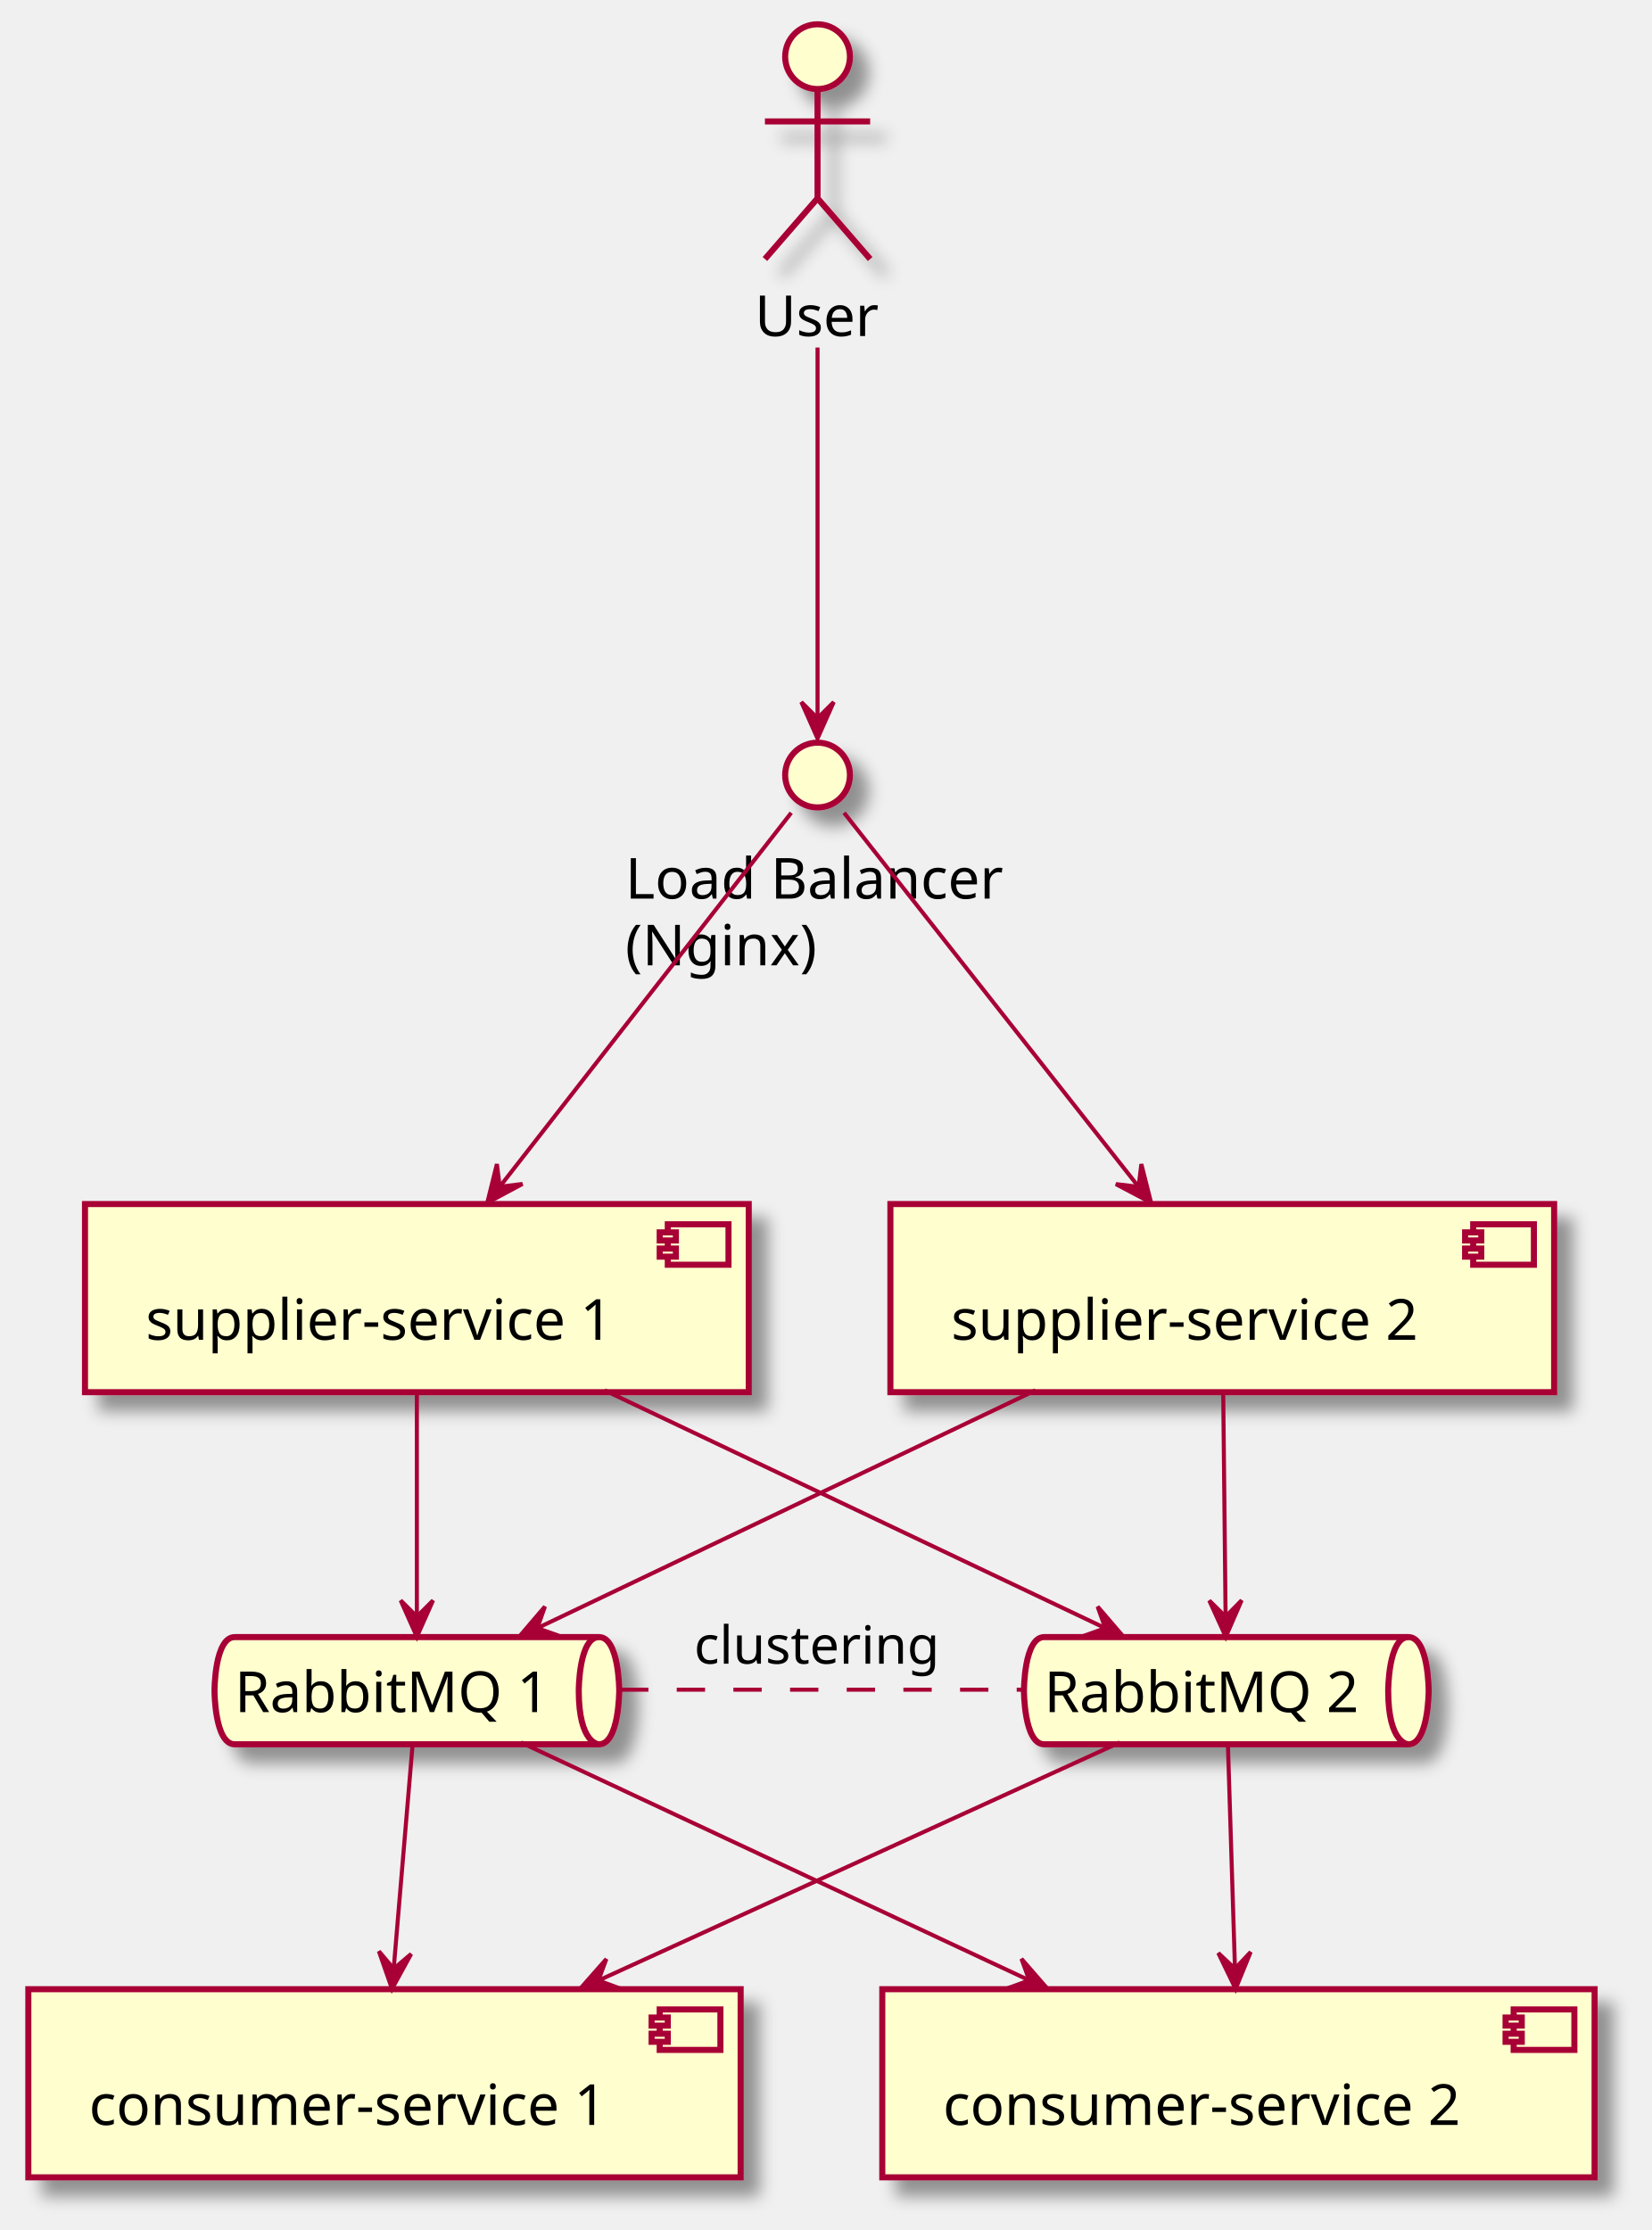
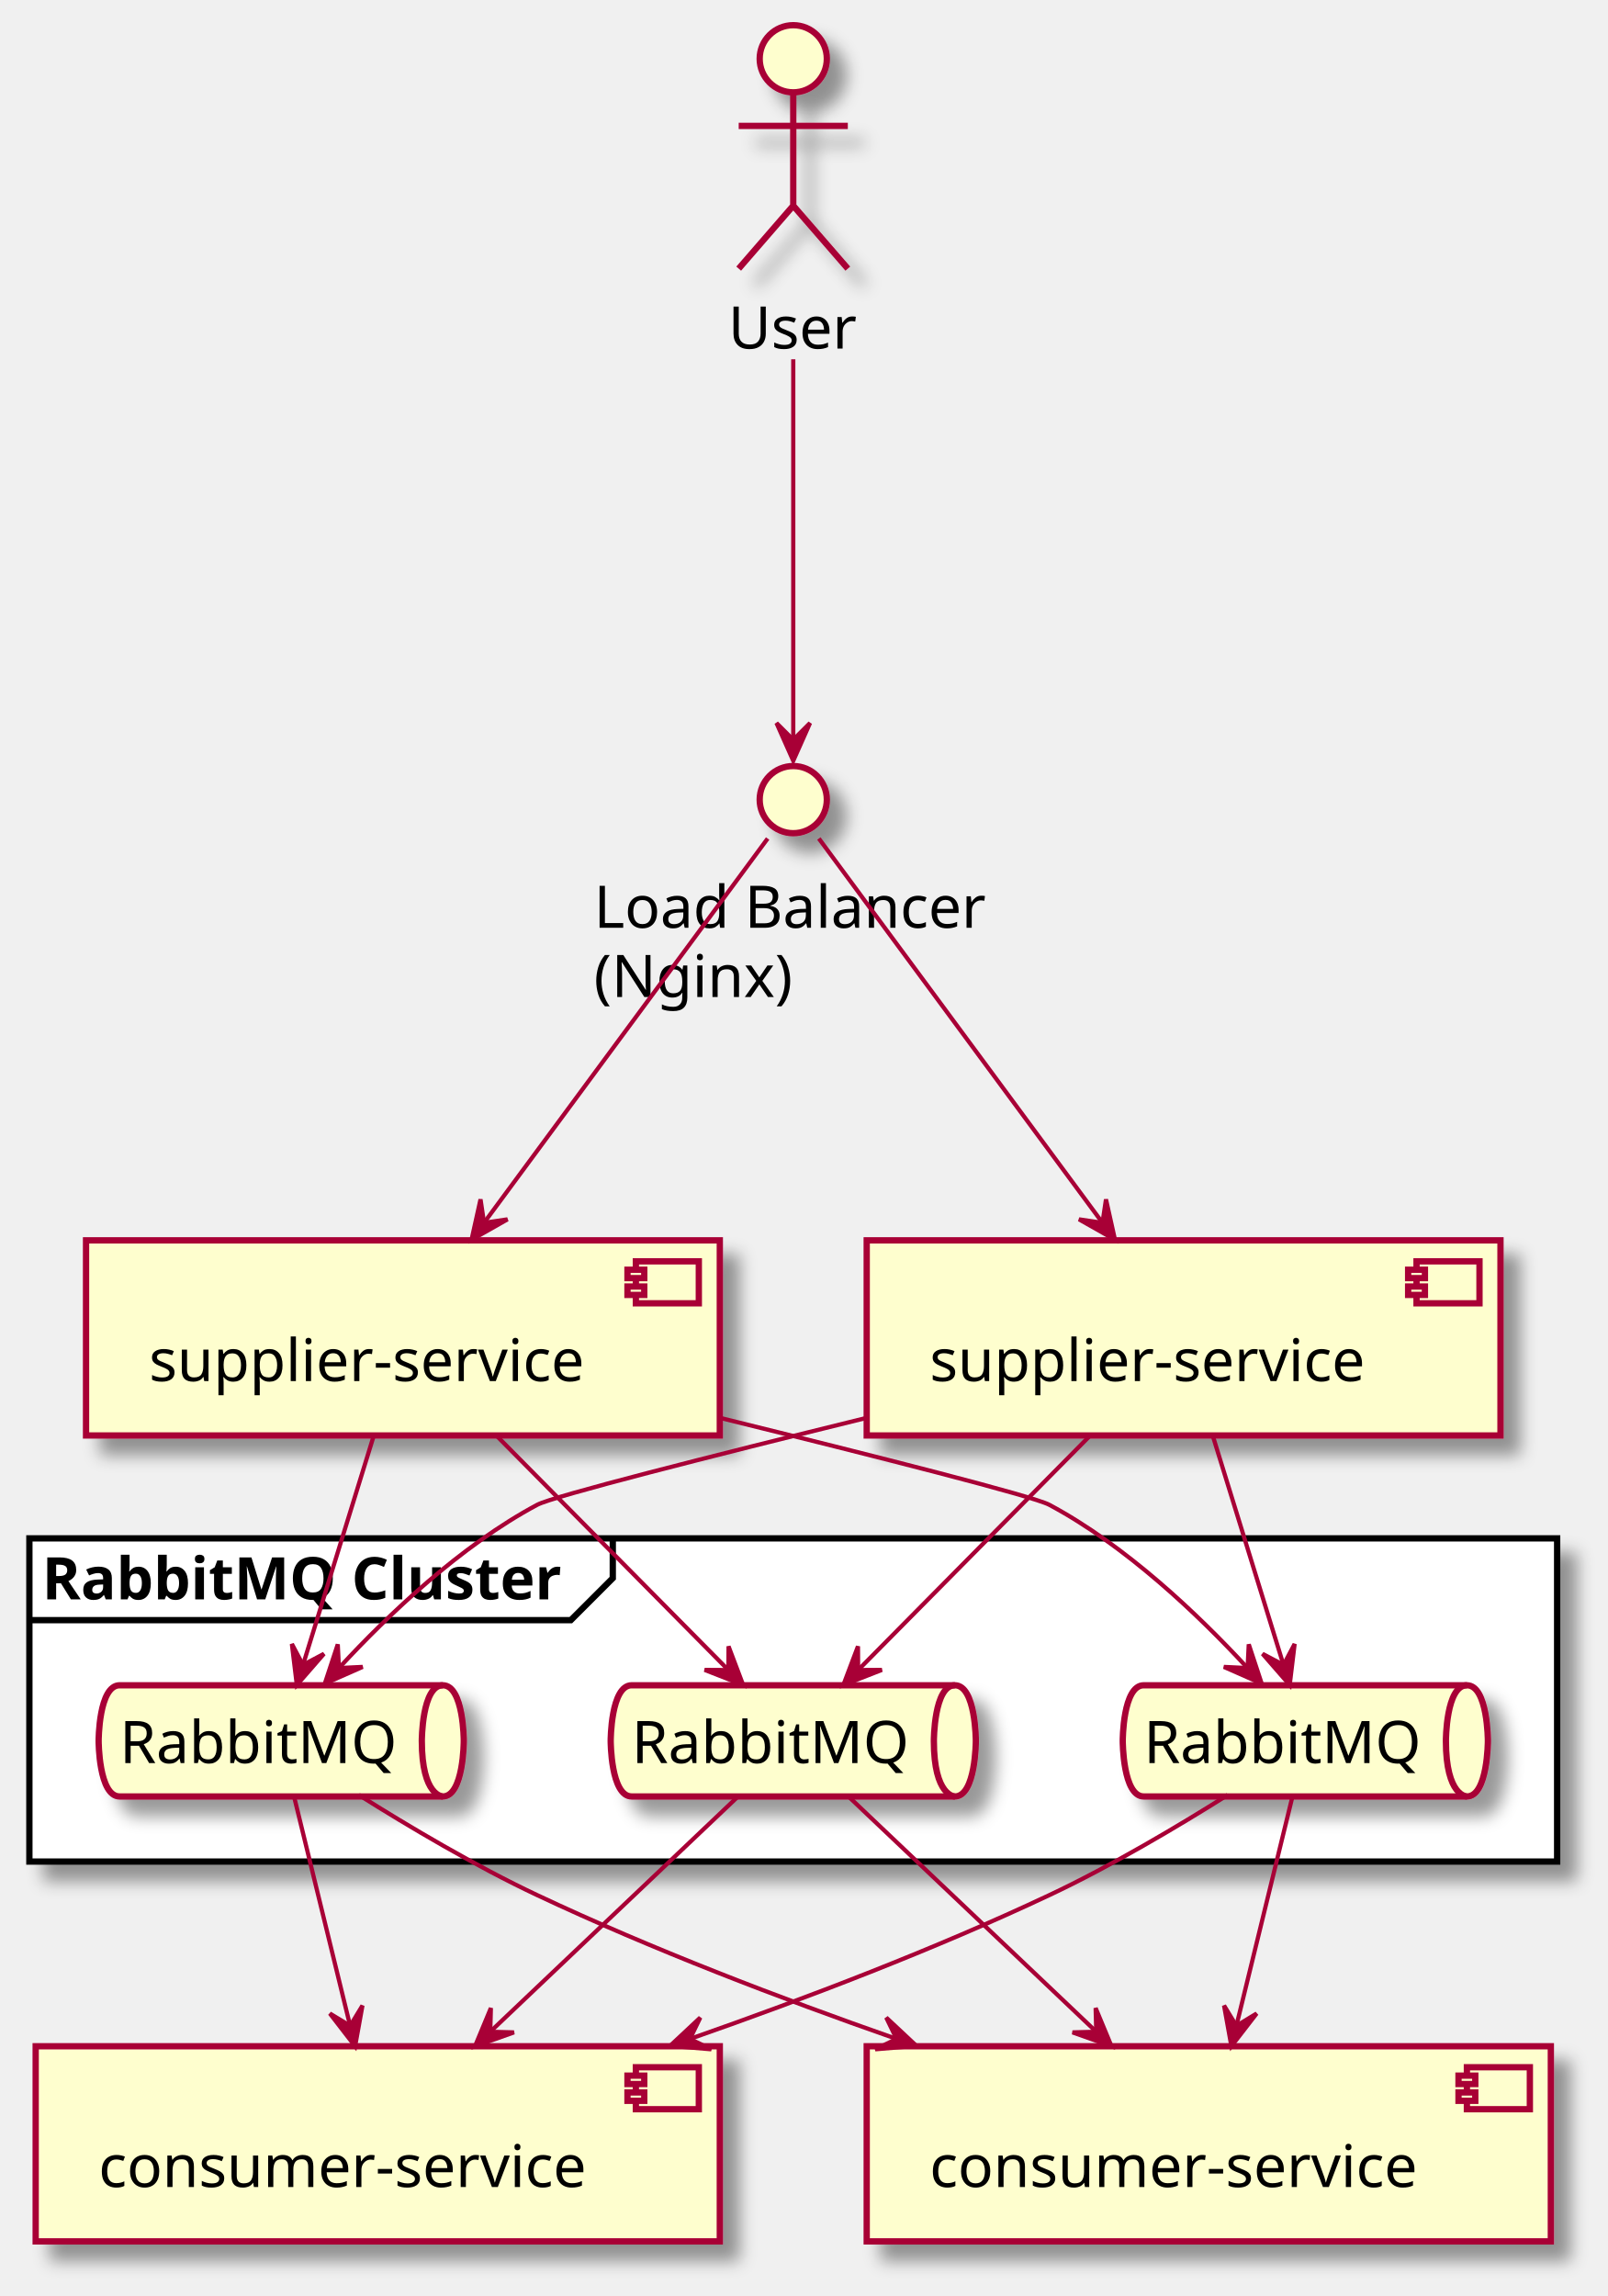
- <svg xmlns="http://www.w3.org/2000/svg" contentScriptType="application/ecmascript" contentStyleType="text/css" height="551px" preserveAspectRatio="none" style="width:408px;height:551px;background:#FFFFFF;" version="1.1" viewBox="0 0 408 551" width="408px" zoomAndPan="magnify">
+ <svg xmlns="http://www.w3.org/2000/svg" contentScriptType="application/ecmascript" contentStyleType="text/css" height="547px" preserveAspectRatio="none" style="width:383px;height:547px;background:#FFFFFF;" version="1.1" viewBox="0 0 383 547" width="383px" zoomAndPan="magnify">
  <defs>
-     <filter height="300%" id="f1pcxl6tbd9mdl" width="300%" x="-1" y="-1">
+     <filter height="300%" id="f10zuxgcdjyvvx" width="300%" x="-1" y="-1">
      <feGaussianBlur result="blurOut" stdDeviation="2.0" />
      <feColorMatrix in="blurOut" result="blurOut2" type="matrix" values="0 0 0 0 0 0 0 0 0 0 0 0 0 0 0 0 0 0 .4 0" />
      <feOffset dx="4.0" dy="4.0" in="blurOut2" result="blurOut3" />
      <feBlend in="SourceGraphic" in2="blurOut3" mode="normal" />
    </filter>
  </defs>
  <g>
-     <ellipse cx="202" cy="14" fill="#FEFECE" filter="url(#f1pcxl6tbd9mdl)" rx="8" ry="8" style="stroke:#A80036;stroke-width:1.5;" />
-     <path d="M202,22 L202,49 M189,30 L215,30 M202,49 L189,64 M202,49 L215,64 " fill="none" filter="url(#f1pcxl6tbd9mdl)" style="stroke:#A80036;stroke-width:1.5;" />
-     <text fill="#000000" font-family="sans-serif" font-size="14" lengthAdjust="spacing" textLength="31" x="186.5" y="83.035">User</text>
-     <ellipse cx="202" cy="191.5" fill="#FEFECE" filter="url(#f1pcxl6tbd9mdl)" rx="8" ry="8" style="stroke:#A80036;stroke-width:1.5;" />
-     <text fill="#000000" font-family="sans-serif" font-size="14" lengthAdjust="spacing" textLength="95" x="154.5" y="222.035">Load Balancer</text>
-     <text fill="#000000" font-family="sans-serif" font-size="14" lengthAdjust="spacing" textLength="51" x="154.5" y="238.523">(Nginx)</text>
-     <rect fill="#FEFECE" filter="url(#f1pcxl6tbd9mdl)" height="46.488" style="stroke:#A80036;stroke-width:1.5;" width="164" x="21" y="297.5" />
-     <rect fill="#FEFECE" height="10" style="stroke:#A80036;stroke-width:1.5;" width="15" x="165" y="302.5" />
-     <rect fill="#FEFECE" height="2" style="stroke:#A80036;stroke-width:1.5;" width="4" x="163" y="304.5" />
-     <rect fill="#FEFECE" height="2" style="stroke:#A80036;stroke-width:1.5;" width="4" x="163" y="308.5" />
-     <text fill="#000000" font-family="sans-serif" font-size="14" lengthAdjust="spacing" textLength="124" x="36" y="331.035">supplier-service 1</text>
-     <rect fill="#FEFECE" filter="url(#f1pcxl6tbd9mdl)" height="46.488" style="stroke:#A80036;stroke-width:1.5;" width="164" x="220" y="297.5" />
-     <rect fill="#FEFECE" height="10" style="stroke:#A80036;stroke-width:1.5;" width="15" x="364" y="302.5" />
-     <rect fill="#FEFECE" height="2" style="stroke:#A80036;stroke-width:1.5;" width="4" x="362" y="304.5" />
-     <rect fill="#FEFECE" height="2" style="stroke:#A80036;stroke-width:1.5;" width="4" x="362" y="308.5" />
-     <text fill="#000000" font-family="sans-serif" font-size="14" lengthAdjust="spacing" textLength="124" x="235" y="331.035">supplier-service 2</text>
-     <path d="M58,404.5 L148,404.5 C153,404.5 153,417.744 153,417.744 C153,417.744 153,430.988 148,430.988 L58,430.988 C53,430.988 53,417.744 53,417.744 C53,417.744 53,404.5 58,404.5 " fill="#FEFECE" filter="url(#f1pcxl6tbd9mdl)" style="stroke:#A80036;stroke-width:1.5;" />
-     <path d="M148,404.5 C143,404.5 143,417.744 143,417.744 C143,430.988 148,430.988 148,430.988 " fill="none" style="stroke:#A80036;stroke-width:1.5;" />
-     <text fill="#000000" font-family="sans-serif" font-size="14" lengthAdjust="spacing" textLength="80" x="58" y="423.035">RabbitMQ 1</text>
-     <path d="M258,404.5 L348,404.5 C353,404.5 353,417.744 353,417.744 C353,417.744 353,430.988 348,430.988 L258,430.988 C253,430.988 253,417.744 253,417.744 C253,417.744 253,404.5 258,404.5 " fill="#FEFECE" filter="url(#f1pcxl6tbd9mdl)" style="stroke:#A80036;stroke-width:1.5;" />
-     <path d="M348,404.5 C343,404.5 343,417.744 343,417.744 C343,430.988 348,430.988 348,430.988 " fill="none" style="stroke:#A80036;stroke-width:1.5;" />
-     <text fill="#000000" font-family="sans-serif" font-size="14" lengthAdjust="spacing" textLength="80" x="258" y="423.035">RabbitMQ 2</text>
-     <rect fill="#FEFECE" filter="url(#f1pcxl6tbd9mdl)" height="46.488" style="stroke:#A80036;stroke-width:1.5;" width="176" x="7" y="491.5" />
-     <rect fill="#FEFECE" height="10" style="stroke:#A80036;stroke-width:1.5;" width="15" x="163" y="496.5" />
-     <rect fill="#FEFECE" height="2" style="stroke:#A80036;stroke-width:1.5;" width="4" x="161" y="498.5" />
-     <rect fill="#FEFECE" height="2" style="stroke:#A80036;stroke-width:1.5;" width="4" x="161" y="502.5" />
-     <text fill="#000000" font-family="sans-serif" font-size="14" lengthAdjust="spacing" textLength="136" x="22" y="525.035">consumer-service 1</text>
-     <rect fill="#FEFECE" filter="url(#f1pcxl6tbd9mdl)" height="46.488" style="stroke:#A80036;stroke-width:1.5;" width="176" x="218" y="491.5" />
-     <rect fill="#FEFECE" height="10" style="stroke:#A80036;stroke-width:1.5;" width="15" x="374" y="496.5" />
-     <rect fill="#FEFECE" height="2" style="stroke:#A80036;stroke-width:1.5;" width="4" x="372" y="498.5" />
-     <rect fill="#FEFECE" height="2" style="stroke:#A80036;stroke-width:1.5;" width="4" x="372" y="502.5" />
-     <text fill="#000000" font-family="sans-serif" font-size="14" lengthAdjust="spacing" textLength="136" x="233" y="525.035">consumer-service 2</text>
-     <path d="M202,85.87 C202,116.41 202,156.69 202,177.22 " fill="none" id="user-to-lb" style="stroke:#A80036;stroke-width:1.0;" />
-     <polygon fill="#A80036" points="202,182.47,206,173.47,202,177.47,198,173.47,202,182.47" style="stroke:#A80036;stroke-width:1.0;" />
-     <path d="M195.5,200.83 C181.15,219.24 146.23,264.04 123.64,293.02 " fill="none" id="lb-to-ss1" style="stroke:#A80036;stroke-width:1.0;" />
-     <polygon fill="#A80036" points="120.4,297.18,129.086,292.538,123.473,293.236,122.775,287.622,120.4,297.18" style="stroke:#A80036;stroke-width:1.0;" />
-     <path d="M208.56,200.83 C223.06,219.24 258.33,264.04 281.15,293.02 " fill="none" id="lb-to-ss2" style="stroke:#A80036;stroke-width:1.0;" />
-     <polygon fill="#A80036" points="284.42,297.18,282.006,287.632,281.332,293.248,275.715,292.573,284.42,297.18" style="stroke:#A80036;stroke-width:1.0;" />
-     <path d="M103,343.53 C103,360.42 103,383.41 103,399.04 " fill="none" id="ss1-to-mq1" style="stroke:#A80036;stroke-width:1.0;" />
-     <polygon fill="#A80036" points="103,404.44,107,395.44,103,399.44,99,395.44,103,404.44" style="stroke:#A80036;stroke-width:1.0;" />
-     <path d="M149.39,343.53 C187.44,361.61 240.2,386.67 272.94,402.22 " fill="none" id="ss1-to-mq2" style="stroke:#A80036;stroke-width:1.0;" />
-     <polygon fill="#A80036" points="277.62,404.44,271.205,396.967,273.103,402.296,267.774,404.194,277.62,404.44" style="stroke:#A80036;stroke-width:1.0;" />
-     <path d="M255.85,343.53 C217.98,361.61 165.48,386.67 132.91,402.22 " fill="none" id="ss2-to-mq1" style="stroke:#A80036;stroke-width:1.0;" />
-     <polygon fill="#A80036" points="128.25,404.44,138.095,404.169,132.761,402.284,134.646,396.95,128.25,404.44" style="stroke:#A80036;stroke-width:1.0;" />
-     <path d="M302.23,343.53 C302.41,360.42 302.65,383.41 302.82,399.04 " fill="none" id="ss2-to-mq2" style="stroke:#A80036;stroke-width:1.0;" />
-     <polygon fill="#A80036" points="302.87,404.44,306.793,395.406,302.827,399.44,298.793,395.475,302.87,404.44" style="stroke:#A80036;stroke-width:1.0;" />
-     <path d="M153.21,417.5 C183.64,417.5 222.33,417.5 252.77,417.5 " fill="none" id="mq1-mq2" style="stroke:#A80036;stroke-width:1.0;stroke-dasharray:7.0,7.0;" />
-     <text fill="#000000" font-family="sans-serif" font-size="13" lengthAdjust="spacing" textLength="63" x="171.5" y="411.068">clustering</text>
-     <path d="M101.99,430.53 C100.81,444.5 98.83,467.96 97.28,486.39 " fill="none" id="mq1-to-cs1" style="stroke:#A80036;stroke-width:1.0;" />
-     <polygon fill="#A80036" points="96.86,491.43,101.591,482.792,97.274,486.447,93.619,482.13,96.86,491.43" style="stroke:#A80036;stroke-width:1.0;" />
-     <path d="M128.71,430.53 C160.08,445.21 213.89,470.4 254.03,489.18 " fill="none" id="mq1-to-cs2" style="stroke:#A80036;stroke-width:1.0;" />
-     <polygon fill="#A80036" points="258.85,491.43,252.387,483.998,254.319,489.315,249.003,491.247,258.85,491.43" style="stroke:#A80036;stroke-width:1.0;" />
-     <path d="M276.66,430.53 C244.45,445.24 189.15,470.5 148,489.29 " fill="none" id="mq2-to-cs1" style="stroke:#A80036;stroke-width:1.0;" />
-     <polygon fill="#A80036" points="143.31,491.43,153.158,491.31,147.854,489.344,149.82,484.04,143.31,491.43" style="stroke:#A80036;stroke-width:1.0;" />
-     <path d="M303.38,430.53 C303.82,444.5 304.56,467.96 305.14,486.39 " fill="none" id="mq2-to-cs2" style="stroke:#A80036;stroke-width:1.0;" />
-     <polygon fill="#A80036" points="305.3,491.43,309.014,482.308,305.142,486.433,301.019,482.56,305.3,491.43" style="stroke:#A80036;stroke-width:1.0;" />
+     <rect fill="#FFFFFF" filter="url(#f10zuxgcdjyvvx)" height="77" style="stroke:#000000;stroke-width:1.5;" width="364" x="7" y="366.5" />
+     <path d="M146,366.5 L146,375.988 L136,385.988 L7,385.988 " fill="none" style="stroke:#000000;stroke-width:1.5;" />
+     <text fill="#000000" font-family="sans-serif" font-size="14" font-weight="bold" lengthAdjust="spacing" textLength="129" x="10" y="381.035">RabbitMQ Cluster</text>
+     <path d="M28.5,401.5 L105.5,401.5 C110.5,401.5 110.5,414.744 110.5,414.744 C110.5,414.744 110.5,427.988 105.5,427.988 L28.5,427.988 C23.5,427.988 23.5,414.744 23.5,414.744 C23.5,414.744 23.5,401.5 28.5,401.5 " fill="#FEFECE" filter="url(#f10zuxgcdjyvvx)" style="stroke:#A80036;stroke-width:1.5;" />
+     <path d="M105.5,401.5 C100.5,401.5 100.5,414.744 100.5,414.744 C100.5,427.988 105.5,427.988 105.5,427.988 " fill="none" style="stroke:#A80036;stroke-width:1.5;" />
+     <text fill="#000000" font-family="sans-serif" font-size="14" lengthAdjust="spacing" textLength="67" x="28.5" y="420.035">RabbitMQ</text>
+     <path d="M272.5,401.5 L349.5,401.5 C354.5,401.5 354.5,414.744 354.5,414.744 C354.5,414.744 354.5,427.988 349.5,427.988 L272.5,427.988 C267.5,427.988 267.5,414.744 267.5,414.744 C267.5,414.744 267.5,401.5 272.5,401.5 " fill="#FEFECE" filter="url(#f10zuxgcdjyvvx)" style="stroke:#A80036;stroke-width:1.5;" />
+     <path d="M349.5,401.5 C344.5,401.5 344.5,414.744 344.5,414.744 C344.5,427.988 349.5,427.988 349.5,427.988 " fill="none" style="stroke:#A80036;stroke-width:1.5;" />
+     <text fill="#000000" font-family="sans-serif" font-size="14" lengthAdjust="spacing" textLength="67" x="272.5" y="420.035">RabbitMQ</text>
+     <path d="M150.5,401.5 L227.5,401.5 C232.5,401.5 232.5,414.744 232.5,414.744 C232.5,414.744 232.5,427.988 227.5,427.988 L150.5,427.988 C145.5,427.988 145.5,414.744 145.5,414.744 C145.5,414.744 145.5,401.5 150.5,401.5 " fill="#FEFECE" filter="url(#f10zuxgcdjyvvx)" style="stroke:#A80036;stroke-width:1.5;" />
+     <path d="M227.5,401.5 C222.5,401.5 222.5,414.744 222.5,414.744 C222.5,427.988 227.5,427.988 227.5,427.988 " fill="none" style="stroke:#A80036;stroke-width:1.5;" />
+     <text fill="#000000" font-family="sans-serif" font-size="14" lengthAdjust="spacing" textLength="67" x="150.5" y="420.035">RabbitMQ</text>
+     <ellipse cx="189" cy="14" fill="#FEFECE" filter="url(#f10zuxgcdjyvvx)" rx="8" ry="8" style="stroke:#A80036;stroke-width:1.5;" />
+     <path d="M189,22 L189,49 M176,30 L202,30 M189,49 L176,64 M189,49 L202,64 " fill="none" filter="url(#f10zuxgcdjyvvx)" style="stroke:#A80036;stroke-width:1.5;" />
+     <text fill="#000000" font-family="sans-serif" font-size="14" lengthAdjust="spacing" textLength="31" x="173.5" y="83.035">User</text>
+     <ellipse cx="189" cy="190.5" fill="#FEFECE" filter="url(#f10zuxgcdjyvvx)" rx="8" ry="8" style="stroke:#A80036;stroke-width:1.5;" />
+     <text fill="#000000" font-family="sans-serif" font-size="14" lengthAdjust="spacing" textLength="95" x="141.5" y="221.035">Load Balancer</text>
+     <text fill="#000000" font-family="sans-serif" font-size="14" lengthAdjust="spacing" textLength="51" x="141.5" y="237.523">(Nginx)</text>
+     <rect fill="#FEFECE" filter="url(#f10zuxgcdjyvvx)" height="46.488" style="stroke:#A80036;stroke-width:1.5;" width="151" x="20.5" y="295.5" />
+     <rect fill="#FEFECE" height="10" style="stroke:#A80036;stroke-width:1.5;" width="15" x="151.5" y="300.5" />
+     <rect fill="#FEFECE" height="2" style="stroke:#A80036;stroke-width:1.5;" width="4" x="149.5" y="302.5" />
+     <rect fill="#FEFECE" height="2" style="stroke:#A80036;stroke-width:1.5;" width="4" x="149.5" y="306.5" />
+     <text fill="#000000" font-family="sans-serif" font-size="14" lengthAdjust="spacing" textLength="111" x="35.5" y="329.035">supplier-service</text>
+     <rect fill="#FEFECE" filter="url(#f10zuxgcdjyvvx)" height="46.488" style="stroke:#A80036;stroke-width:1.5;" width="151" x="206.5" y="295.5" />
+     <rect fill="#FEFECE" height="10" style="stroke:#A80036;stroke-width:1.5;" width="15" x="337.5" y="300.5" />
+     <rect fill="#FEFECE" height="2" style="stroke:#A80036;stroke-width:1.5;" width="4" x="335.5" y="302.5" />
+     <rect fill="#FEFECE" height="2" style="stroke:#A80036;stroke-width:1.5;" width="4" x="335.5" y="306.5" />
+     <text fill="#000000" font-family="sans-serif" font-size="14" lengthAdjust="spacing" textLength="111" x="221.5" y="329.035">supplier-service</text>
+     <rect fill="#FEFECE" filter="url(#f10zuxgcdjyvvx)" height="46.488" style="stroke:#A80036;stroke-width:1.5;" width="163" x="8.5" y="487.5" />
+     <rect fill="#FEFECE" height="10" style="stroke:#A80036;stroke-width:1.5;" width="15" x="151.5" y="492.5" />
+     <rect fill="#FEFECE" height="2" style="stroke:#A80036;stroke-width:1.5;" width="4" x="149.5" y="494.5" />
+     <rect fill="#FEFECE" height="2" style="stroke:#A80036;stroke-width:1.5;" width="4" x="149.5" y="498.5" />
+     <text fill="#000000" font-family="sans-serif" font-size="14" lengthAdjust="spacing" textLength="123" x="23.5" y="521.035">consumer-service</text>
+     <rect fill="#FEFECE" filter="url(#f10zuxgcdjyvvx)" height="46.488" style="stroke:#A80036;stroke-width:1.5;" width="163" x="206.5" y="487.5" />
+     <rect fill="#FEFECE" height="10" style="stroke:#A80036;stroke-width:1.5;" width="15" x="349.5" y="492.5" />
+     <rect fill="#FEFECE" height="2" style="stroke:#A80036;stroke-width:1.5;" width="4" x="347.5" y="494.5" />
+     <rect fill="#FEFECE" height="2" style="stroke:#A80036;stroke-width:1.5;" width="4" x="347.5" y="498.5" />
+     <text fill="#000000" font-family="sans-serif" font-size="14" lengthAdjust="spacing" textLength="123" x="221.5" y="521.035">consumer-service</text>
+     <path d="M189,85.59 C189,115.77 189,155.52 189,176.01 " fill="none" id="user-to-lb" style="stroke:#A80036;stroke-width:1.0;" />
+     <polygon fill="#A80036" points="189,181.25,193,172.25,189,176.25,185,172.25,189,181.25" style="stroke:#A80036;stroke-width:1.0;" />
+     <path d="M182.9,199.77 C169.42,218.03 136.61,262.48 115.39,291.23 " fill="none" id="lb-to-ss1" style="stroke:#A80036;stroke-width:1.0;" />
+     <polygon fill="#A80036" points="112.35,295.35,120.92,290.496,115.325,291.331,114.49,285.736,112.35,295.35" style="stroke:#A80036;stroke-width:1.0;" />
+     <path d="M195.1,199.77 C208.58,218.03 241.39,262.48 262.61,291.23 " fill="none" id="lb-to-ss2" style="stroke:#A80036;stroke-width:1.0;" />
+     <polygon fill="#A80036" points="265.65,295.35,263.51,285.736,262.675,291.331,257.08,290.496,265.65,295.35" style="stroke:#A80036;stroke-width:1.0;" />
+     <path d="M89.13,341.78 C83.95,358.56 76.96,381.21 72.23,396.54 " fill="none" id="ss1-to-mq1" style="stroke:#A80036;stroke-width:1.0;" />
+     <polygon fill="#A80036" points="70.72,401.43,77.188,394.003,72.189,396.651,69.542,391.652,70.72,401.43" style="stroke:#A80036;stroke-width:1.0;" />
+     <path d="M171.84,337.87 C208.8,346.97 246.17,356.45 250,358.5 C268.3,368.28 285.51,384.72 296.95,397.08 " fill="none" id="ss1-to-mq2" style="stroke:#A80036;stroke-width:1.0;" />
+     <polygon fill="#A80036" points="300.61,401.1,297.525,391.747,297.25,397.397,291.6,397.123,300.61,401.1" style="stroke:#A80036;stroke-width:1.0;" />
+     <path d="M118.04,341.78 C135.07,358.99 158.23,382.4 173.39,397.72 " fill="none" id="ss1-to-mq3" style="stroke:#A80036;stroke-width:1.0;" />
+     <polygon fill="#A80036" points="177.06,401.43,173.58,392.216,173.546,397.873,167.889,397.839,177.06,401.43" style="stroke:#A80036;stroke-width:1.0;" />
+     <path d="M206.16,337.87 C169.2,346.97 131.83,356.45 128,358.5 C109.7,368.28 92.49,384.72 81.05,397.08 " fill="none" id="ss2-to-mq1" style="stroke:#A80036;stroke-width:1.0;" />
+     <polygon fill="#A80036" points="77.39,401.1,86.4,397.123,80.75,397.397,80.475,391.747,77.39,401.1" style="stroke:#A80036;stroke-width:1.0;" />
+     <path d="M288.87,341.78 C294.05,358.56 301.04,381.21 305.77,396.54 " fill="none" id="ss2-to-mq2" style="stroke:#A80036;stroke-width:1.0;" />
+     <polygon fill="#A80036" points="307.28,401.43,308.458,391.652,305.811,396.651,300.812,394.003,307.28,401.43" style="stroke:#A80036;stroke-width:1.0;" />
+     <path d="M259.96,341.78 C242.93,358.99 219.77,382.4 204.61,397.72 " fill="none" id="ss2-to-mq3" style="stroke:#A80036;stroke-width:1.0;" />
+     <polygon fill="#A80036" points="200.94,401.43,210.111,397.839,204.454,397.873,204.42,392.216,200.94,401.43" style="stroke:#A80036;stroke-width:1.0;" />
+     <path d="M70.01,427.79 C73.39,441.62 78.99,464.5 83.4,482.54 " fill="none" id="mq1-to-cs1" style="stroke:#A80036;stroke-width:1.0;" />
+     <polygon fill="#A80036" points="84.61,487.49,86.362,477.798,83.424,482.633,78.59,479.695,84.61,487.49" style="stroke:#A80036;stroke-width:1.0;" />
+     <path d="M85.47,427.62 C97.32,435.08 113.21,444.53 128,451.5 C155.17,464.31 186,476.09 213.29,485.64 " fill="none" id="mq1-to-cs2" style="stroke:#A80036;stroke-width:1.0;" />
+     <polygon fill="#A80036" points="218.34,487.4,211.151,480.668,213.617,485.759,208.526,488.225,218.34,487.4" style="stroke:#A80036;stroke-width:1.0;" />
+     <path d="M292.53,427.62 C280.68,435.08 264.79,444.53 250,451.5 C222.83,464.31 192,476.09 164.71,485.64 " fill="none" id="mq2-to-cs1" style="stroke:#A80036;stroke-width:1.0;" />
+     <polygon fill="#A80036" points="159.66,487.4,169.474,488.225,164.383,485.759,166.849,480.668,159.66,487.4" style="stroke:#A80036;stroke-width:1.0;" />
+     <path d="M307.99,427.79 C304.61,441.62 299.01,464.5 294.6,482.54 " fill="none" id="mq2-to-cs2" style="stroke:#A80036;stroke-width:1.0;" />
+     <polygon fill="#A80036" points="293.39,487.49,299.41,479.695,294.576,482.633,291.639,477.798,293.39,487.49" style="stroke:#A80036;stroke-width:1.0;" />
+     <path d="M176.06,427.79 C161.12,441.97 136.15,465.68 116.94,483.92 " fill="none" id="mq3-to-cs1" style="stroke:#A80036;stroke-width:1.0;" />
+     <polygon fill="#A80036" points="113.18,487.49,122.462,484.197,116.807,484.048,116.956,478.394,113.18,487.49" style="stroke:#A80036;stroke-width:1.0;" />
+     <path d="M201.94,427.79 C216.88,441.97 241.85,465.68 261.06,483.92 " fill="none" id="mq3-to-cs2" style="stroke:#A80036;stroke-width:1.0;" />
+     <polygon fill="#A80036" points="264.82,487.49,261.044,478.394,261.193,484.048,255.538,484.197,264.82,487.49" style="stroke:#A80036;stroke-width:1.0;" />
  </g>
</svg>
